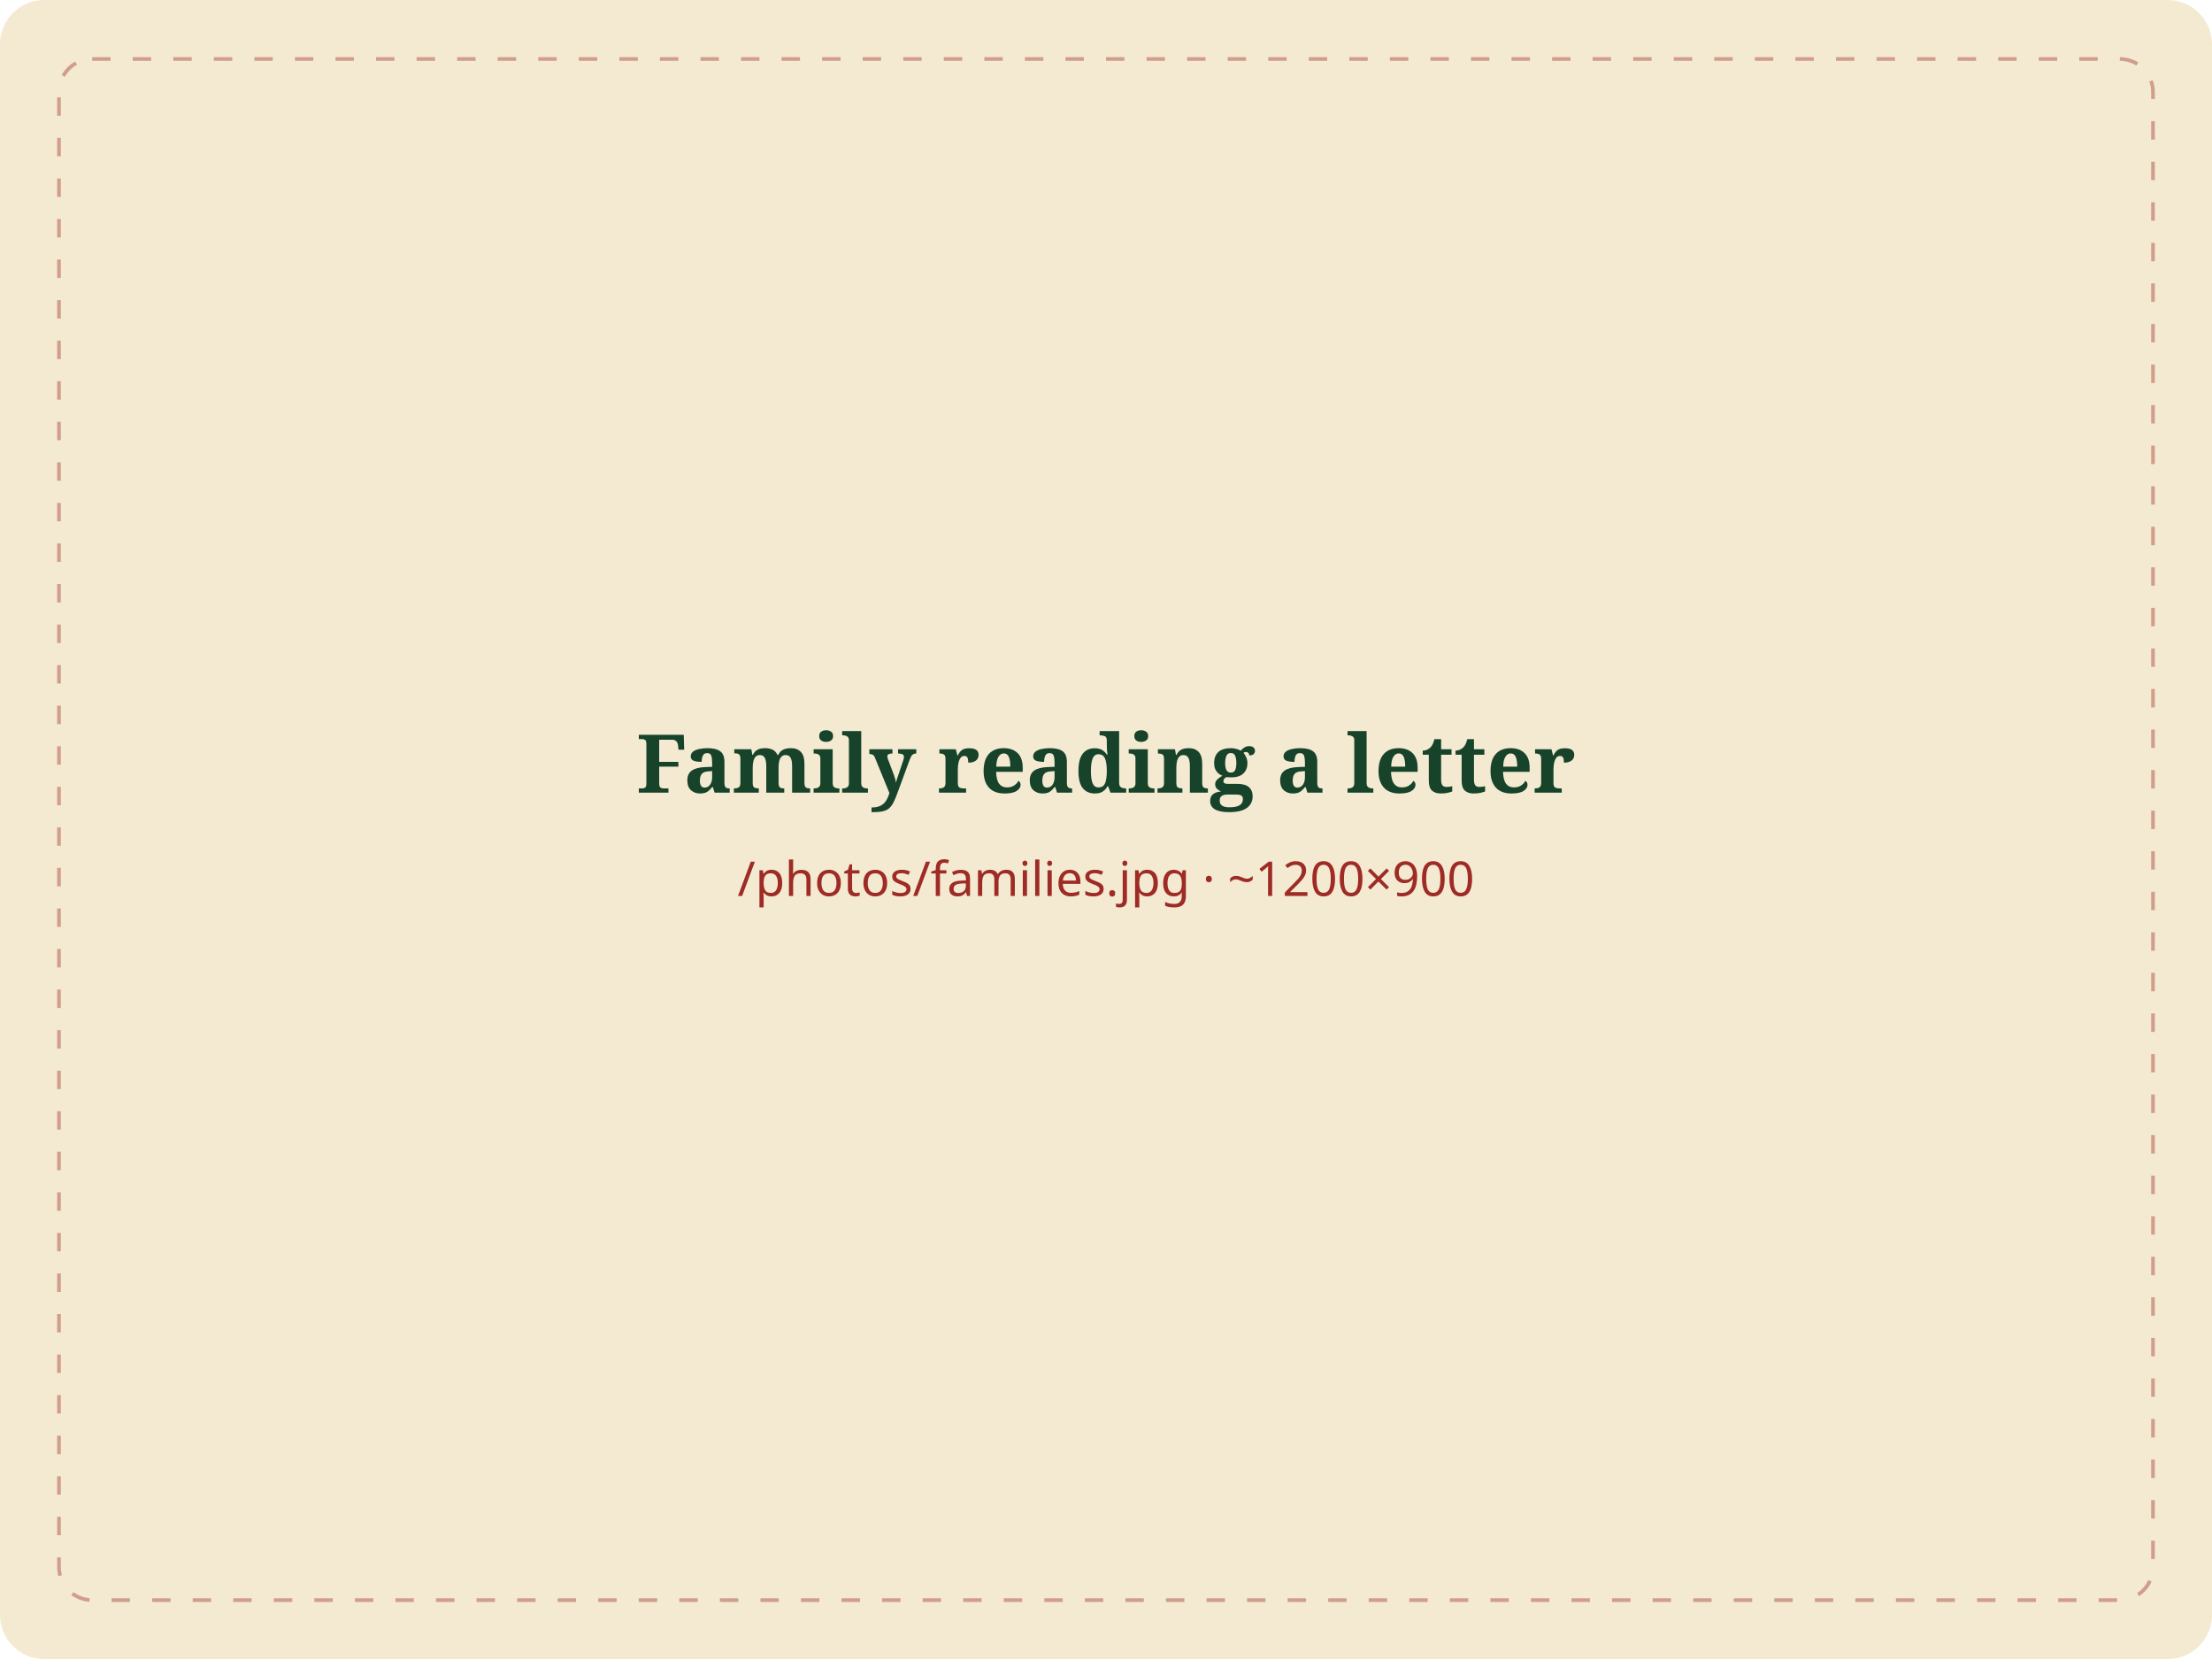
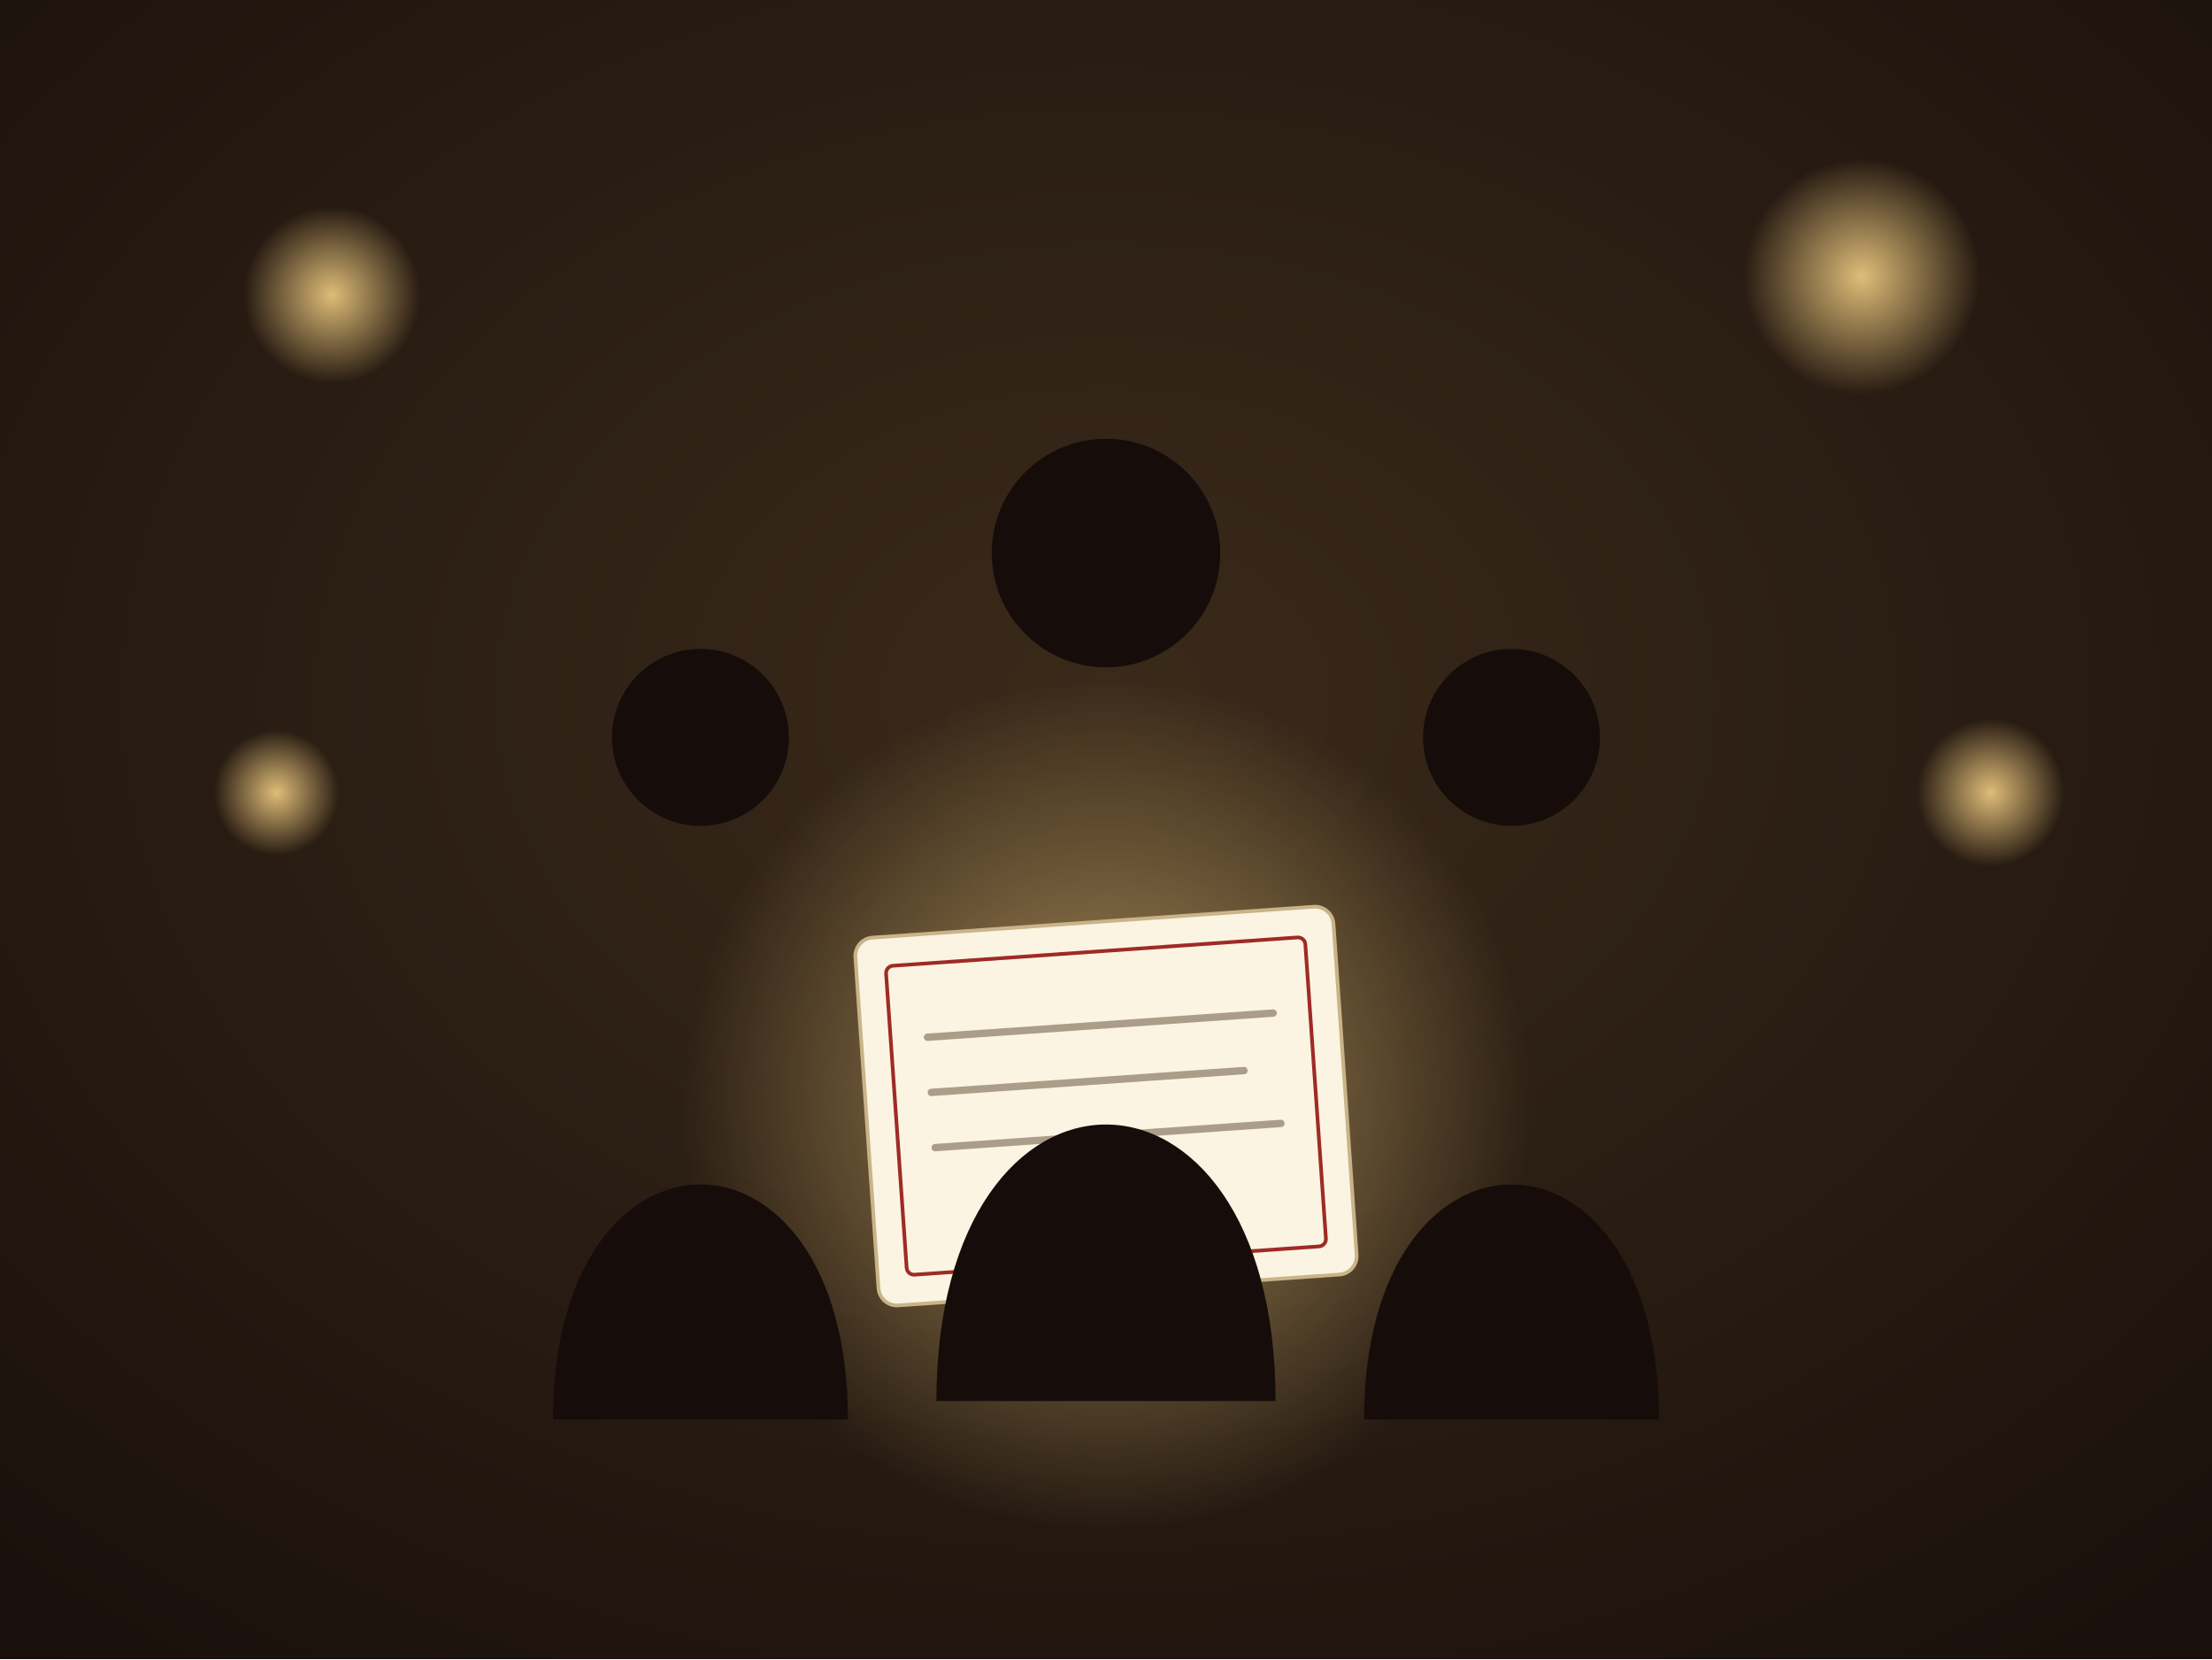
- <svg xmlns="http://www.w3.org/2000/svg" width="1200" height="900" viewBox="0 0 1200 900" role="img" aria-label="Families photo placeholder">
-   <rect width="1200" height="900" rx="24" fill="#f4ead2" />
-   <rect x="32" y="32" width="1136" height="836" rx="18" fill="none" stroke="#9e2b25" stroke-opacity="0.4" stroke-width="2" stroke-dasharray="10 12" />
-   <text x="600" y="430" text-anchor="middle" font-family="Georgia, serif" font-size="44" fill="#18432b" font-weight="700">Family reading a letter</text>
-   <text x="600" y="486" text-anchor="middle" font-family="system-ui, sans-serif" font-size="26" fill="#9e2b25">/photos/families.jpg · ~1200×900</text>
+ <svg xmlns="http://www.w3.org/2000/svg" width="1200" height="900" viewBox="0 0 1200 900" role="img" aria-label="A family sharing a letter from Santa">
+   <defs>
+     <radialGradient id="fb" cx="50%" cy="42%" r="78%">
+       <stop offset="0" stop-color="#3a2a1a" />
+       <stop offset="100%" stop-color="#180f0b" />
+     </radialGradient>
+     <radialGradient id="fg" cx="50%" cy="50%" r="50%">
+       <stop offset="0" stop-color="#ffd98a" stop-opacity="0.85" />
+       <stop offset="100%" stop-color="#ffd98a" stop-opacity="0" />
+     </radialGradient>
+   </defs>
+   <rect width="1200" height="900" fill="url(#fb)" />
+   <g>
+     <circle cx="180" cy="160" r="48" fill="url(#fg)" />
+     <circle cx="1010" cy="150" r="64" fill="url(#fg)" />
+     <circle cx="1080" cy="430" r="40" fill="url(#fg)" />
+     <circle cx="150" cy="430" r="34" fill="url(#fg)" />
+   </g>
+   <circle cx="600" cy="600" r="230" fill="url(#fg)" opacity="0.7" />
+   <g transform="rotate(-4 600 600)">
+     <rect x="470" y="500" width="260" height="200" rx="10" fill="#fbf4e2" stroke="#c9b489" stroke-width="2" />
+     <rect x="486" y="516" width="228" height="168" rx="4" fill="none" stroke="#9e2b25" stroke-width="2" />
+     <g stroke="#5a4632" stroke-width="4" stroke-linecap="round" opacity="0.5">
+       <line x1="506" y1="556" x2="694" y2="556" />
+       <line x1="506" y1="586" x2="676" y2="586" />
+       <line x1="506" y1="616" x2="694" y2="616" />
+     </g>
+     <circle cx="600" cy="660" r="16" fill="#9e2b25" />
+   </g>
+   <g fill="#160d0a">
+     <circle cx="600" cy="300" r="62" />
+     <path d="M508 760 C508 560 692 560 692 760 Z" />
+     <circle cx="380" cy="400" r="48" />
+     <path d="M300 770 C300 600 460 600 460 770 Z" />
+     <circle cx="820" cy="400" r="48" />
+     <path d="M740 770 C740 600 900 600 900 770 Z" />
+   </g>
</svg>
